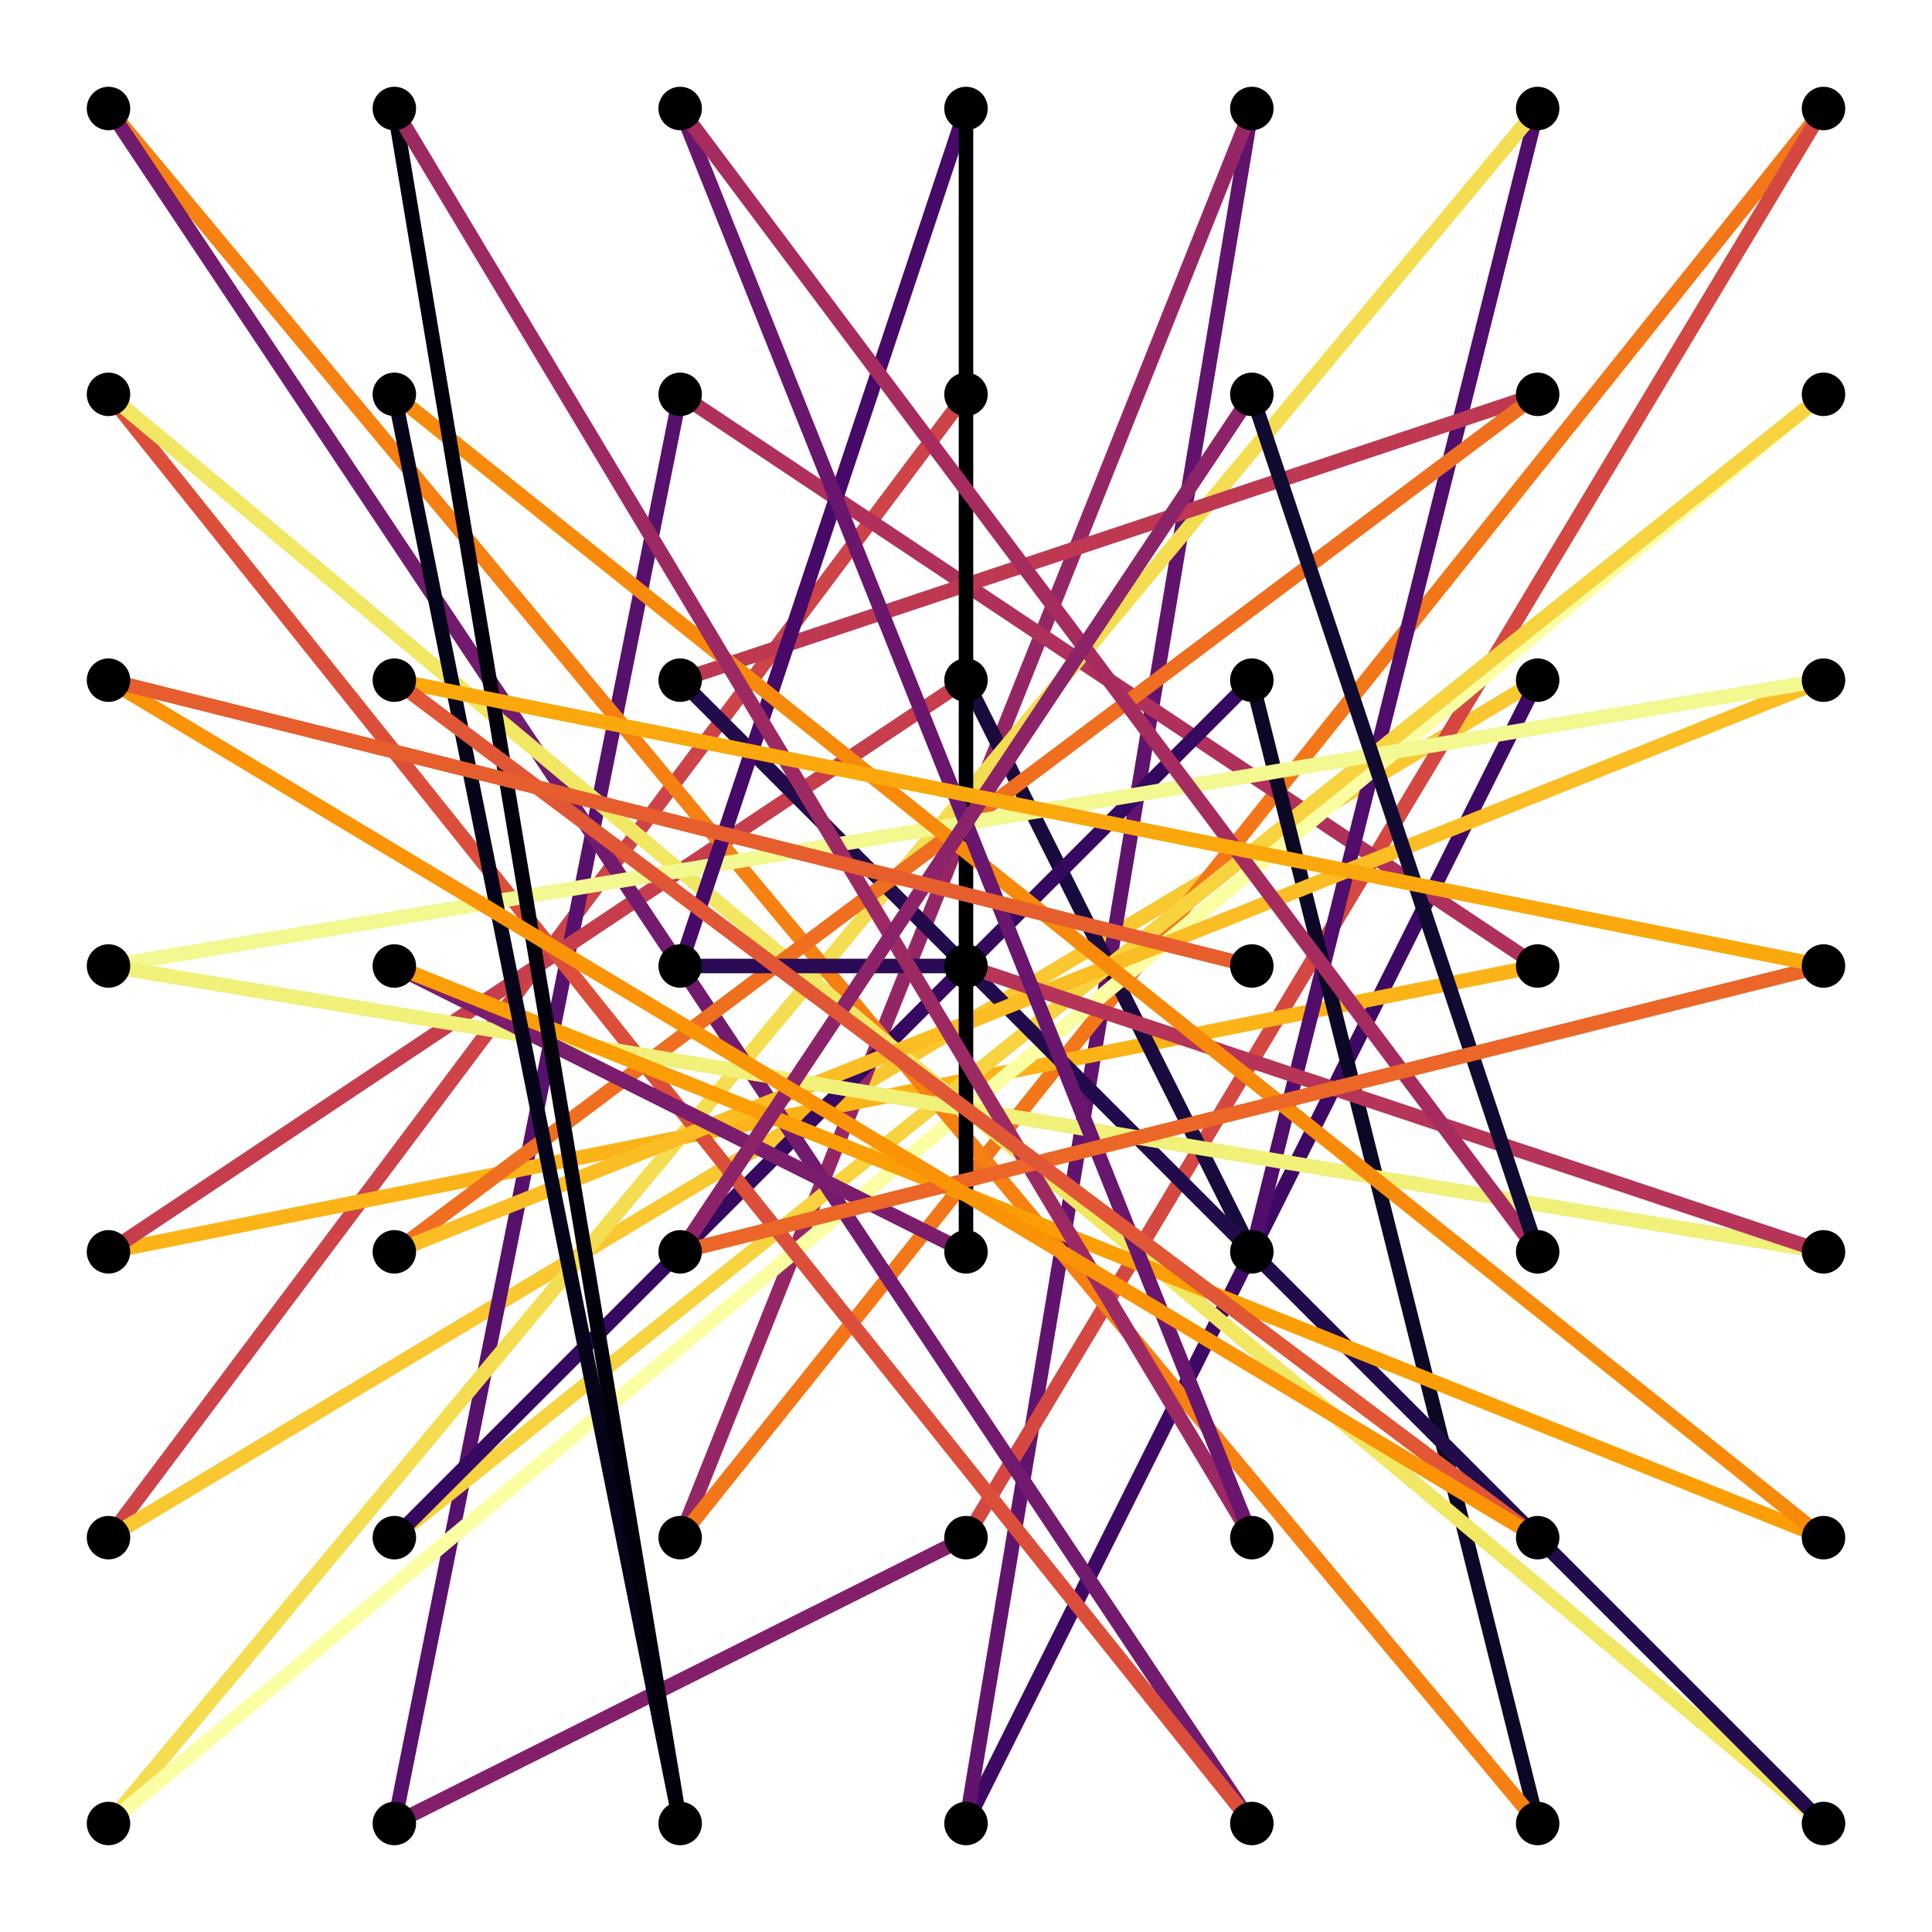
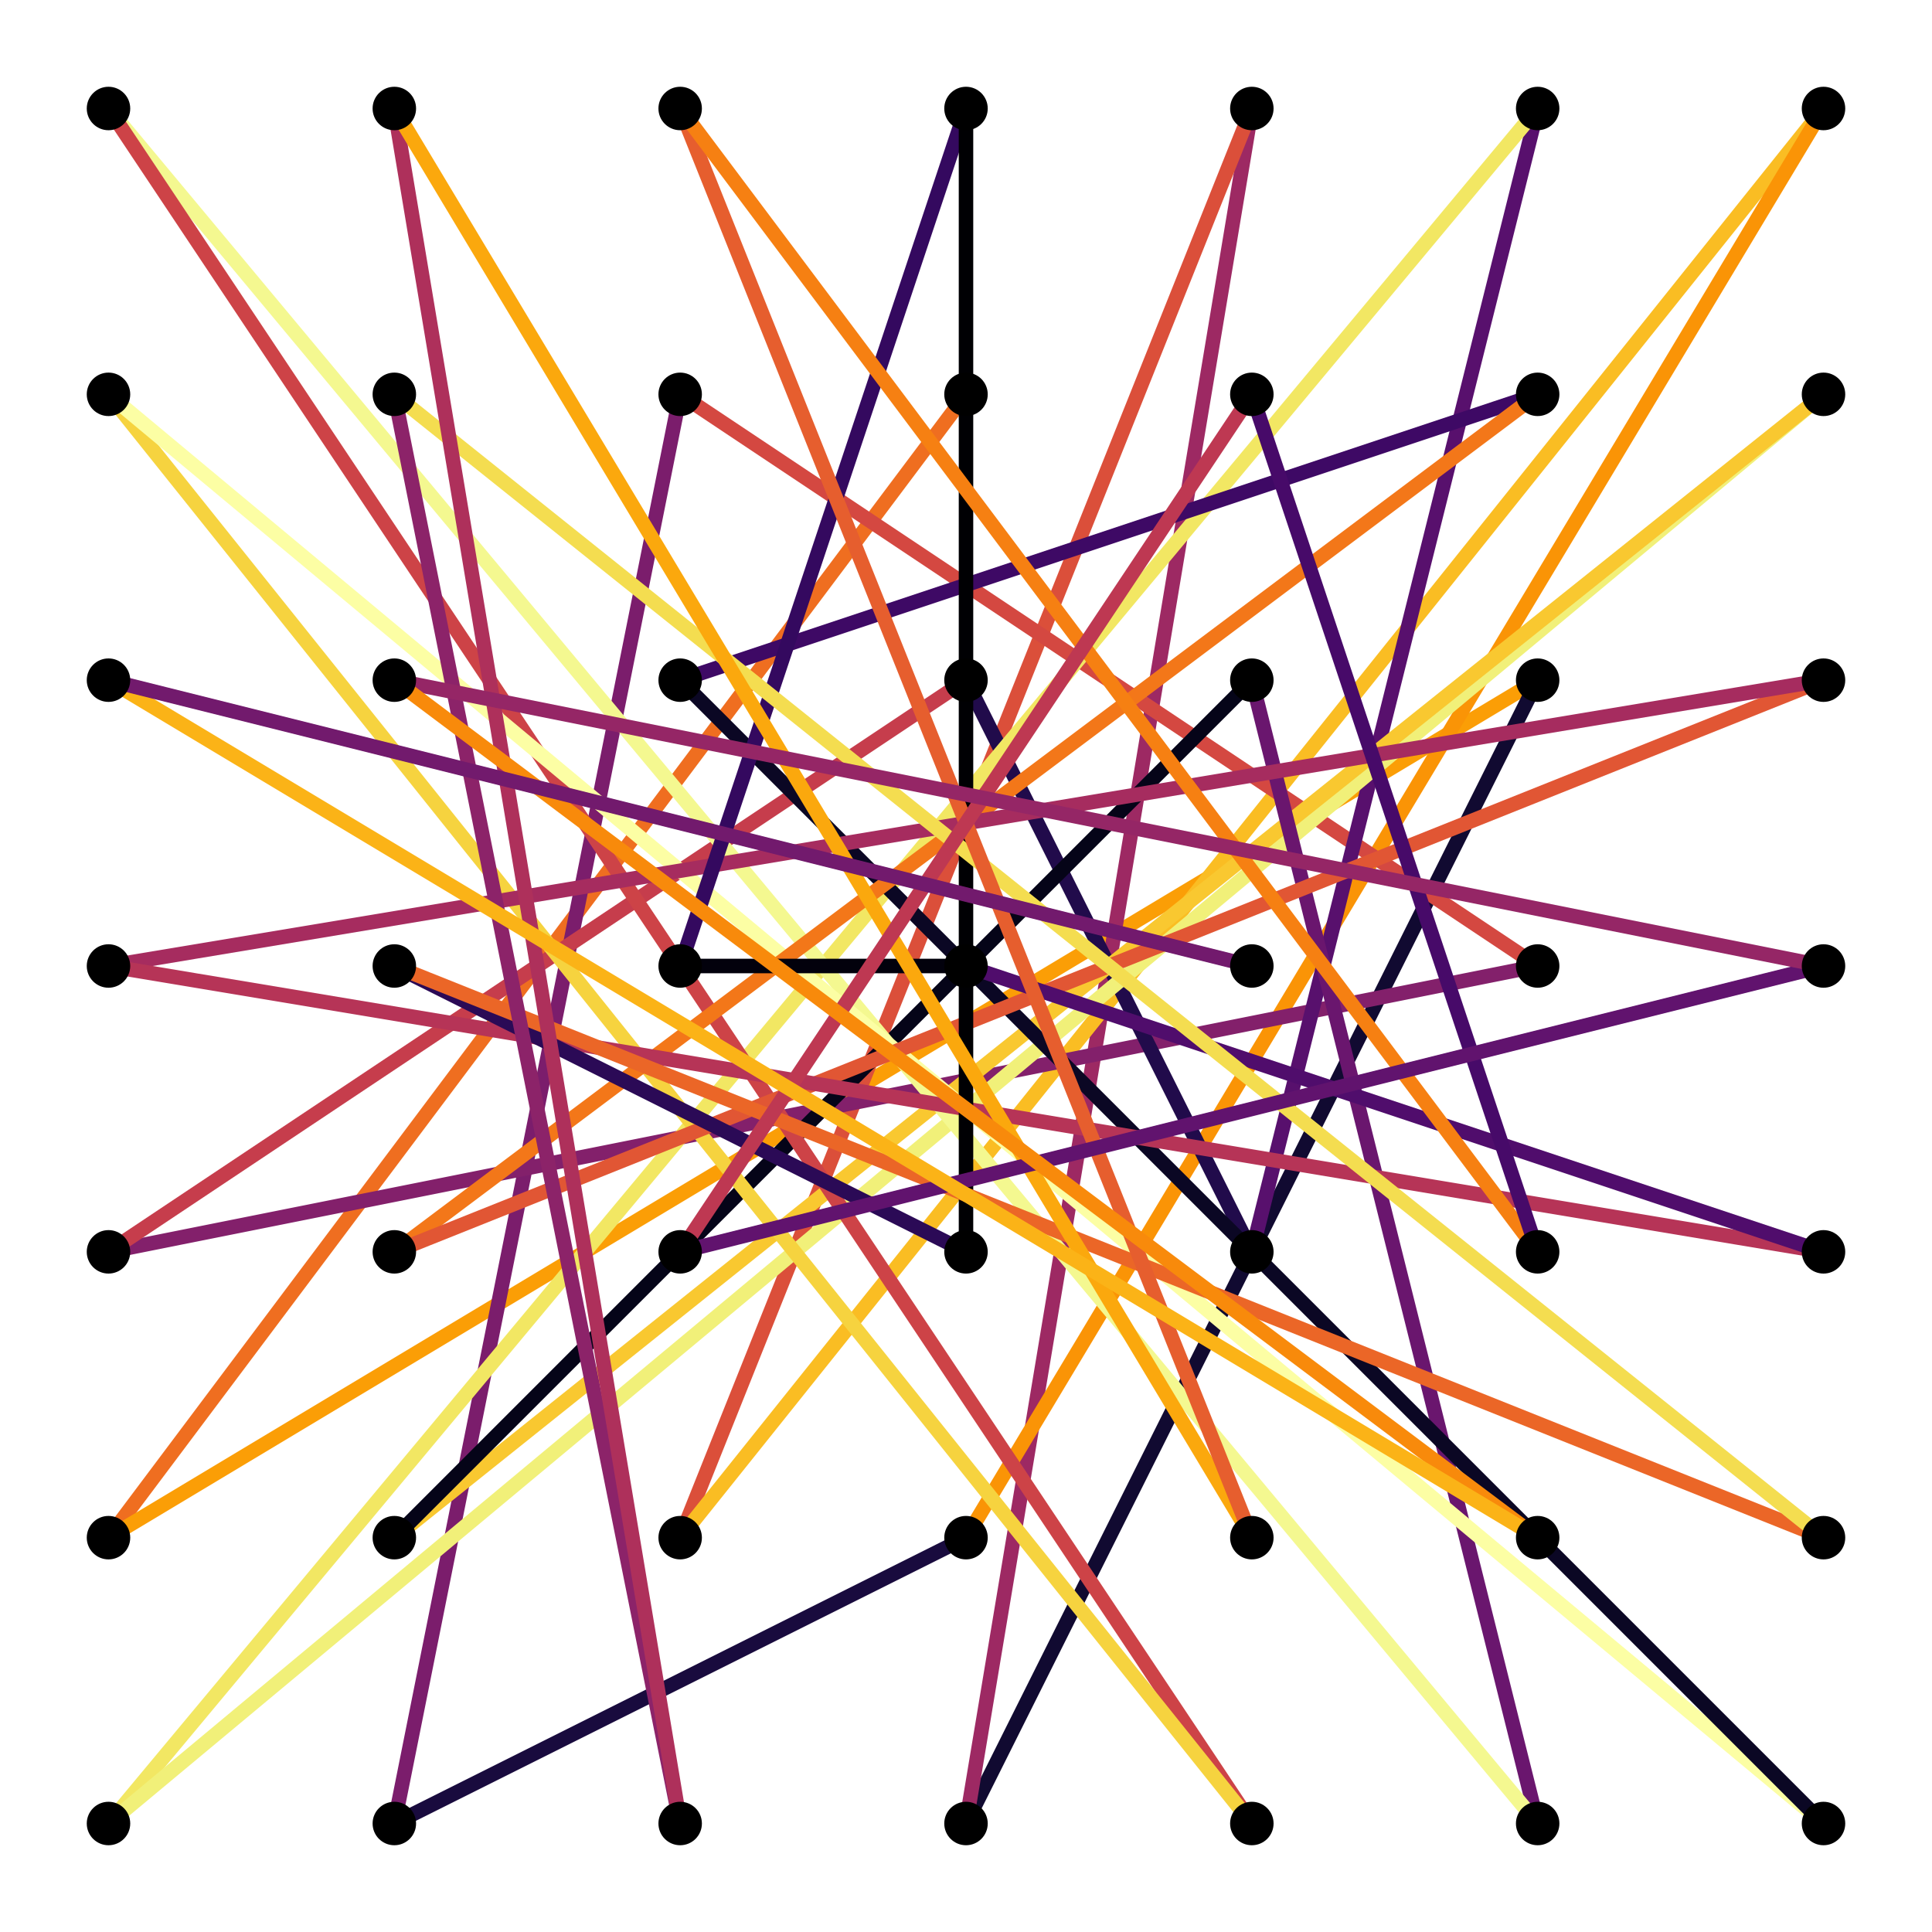
<svg xmlns="http://www.w3.org/2000/svg" width="400" height="400" viewBox="0 0 1600 1600">
  <defs>
-     <clipPath id="clip390">
+     <clipPath id="clip970">
      <rect x="0" y="0" width="1600" height="1600" />
    </clipPath>
  </defs>
-   <path clip-path="url(#clip390)" d=" M0 1600 L1600 1600 L1600 0 L0 0  Z   " fill="#ffffff" fill-rule="evenodd" fill-opacity="1" />
+   <path clip-path="url(#clip970)" d=" M0 1600 L1600 1600 L1600 0 L0 0  Z   " fill="#ffffff" fill-rule="evenodd" fill-opacity="1" />
  <defs>
-     <clipPath id="clip391">
+     <clipPath id="clip971">
      <rect x="320" y="160" width="1121" height="1121" />
    </clipPath>
  </defs>
-   <path clip-path="url(#clip390)" d=" M47.244 1552.76 L1552.76 1552.76 L1552.76 47.244 L47.244 47.244  Z   " fill="#ffffff" fill-rule="evenodd" fill-opacity="1" />
+   <path clip-path="url(#clip970)" d=" M47.244 1552.76 L1552.76 1552.76 L1552.76 47.244 L47.244 47.244  Z   " fill="#ffffff" fill-rule="evenodd" fill-opacity="1" />
  <defs>
-     <clipPath id="clip392">
+     <clipPath id="clip972">
      <rect x="47" y="47" width="1507" height="1507" />
    </clipPath>
  </defs>
-   <polyline clip-path="url(#clip392)" style="stroke:#cd4347; stroke-linecap:butt; stroke-linejoin:round; stroke-width:12; stroke-opacity:1; fill:none" points="   800,326.569 89.853,1273.43    " />
-   <polyline clip-path="url(#clip392)" style="stroke:#f9c830; stroke-linecap:butt; stroke-linejoin:round; stroke-width:12; stroke-opacity:1; fill:none" points="   89.853,1273.43 1273.43,563.284    " />
-   <polyline clip-path="url(#clip392)" style="stroke:#3e0965; stroke-linecap:butt; stroke-linejoin:round; stroke-width:12; stroke-opacity:1; fill:none" points="   1273.43,563.284 800,1510.15    " />
-   <polyline clip-path="url(#clip392)" style="stroke:#61136e; stroke-linecap:butt; stroke-linejoin:round; stroke-width:12; stroke-opacity:1; fill:none" points="   800,1510.15 1036.72,89.853    " />
-   <polyline clip-path="url(#clip392)" style="stroke:#952666; stroke-linecap:butt; stroke-linejoin:round; stroke-width:12; stroke-opacity:1; fill:none" points="   1036.72,89.853 563.284,1273.43    " />
-   <polyline clip-path="url(#clip392)" style="stroke:#f37719; stroke-linecap:butt; stroke-linejoin:round; stroke-width:12; stroke-opacity:1; fill:none" points="   563.284,1273.43 1510.15,89.853    " />
-   <polyline clip-path="url(#clip392)" style="stroke:#d44841; stroke-linecap:butt; stroke-linejoin:round; stroke-width:12; stroke-opacity:1; fill:none" points="   1510.15,89.853 800,1273.43    " />
-   <polyline clip-path="url(#clip392)" style="stroke:#83206b; stroke-linecap:butt; stroke-linejoin:round; stroke-width:12; stroke-opacity:1; fill:none" points="   800,1273.43 326.569,1510.15    " />
-   <polyline clip-path="url(#clip392)" style="stroke:#58106d; stroke-linecap:butt; stroke-linejoin:round; stroke-width:12; stroke-opacity:1; fill:none" points="   326.569,1510.15 563.284,326.569    " />
-   <polyline clip-path="url(#clip392)" style="stroke:#ae305b; stroke-linecap:butt; stroke-linejoin:round; stroke-width:12; stroke-opacity:1; fill:none" points="   563.284,326.569 1273.43,800    " />
-   <polyline clip-path="url(#clip392)" style="stroke:#fbb317; stroke-linecap:butt; stroke-linejoin:round; stroke-width:12; stroke-opacity:1; fill:none" points="   1273.43,800 89.853,1036.72    " />
-   <polyline clip-path="url(#clip392)" style="stroke:#c63d4c; stroke-linecap:butt; stroke-linejoin:round; stroke-width:12; stroke-opacity:1; fill:none" points="   89.853,1036.72 800,563.284    " />
-   <polyline clip-path="url(#clip392)" style="stroke:#190b3e; stroke-linecap:butt; stroke-linejoin:round; stroke-width:12; stroke-opacity:1; fill:none" points="   800,563.284 1036.72,1036.72    " />
-   <polyline clip-path="url(#clip392)" style="stroke:#500d6c; stroke-linecap:butt; stroke-linejoin:round; stroke-width:12; stroke-opacity:1; fill:none" points="   1036.72,1036.72 1273.43,89.853    " />
-   <polyline clip-path="url(#clip392)" style="stroke:#f4dd50; stroke-linecap:butt; stroke-linejoin:round; stroke-width:12; stroke-opacity:1; fill:none" points="   1273.43,89.853 89.853,1510.15    " />
-   <polyline clip-path="url(#clip392)" style="stroke:#fcfea4; stroke-linecap:butt; stroke-linejoin:round; stroke-width:12; stroke-opacity:1; fill:none" points="   89.853,1510.15 1510.15,326.569    " />
-   <polyline clip-path="url(#clip392)" style="stroke:#f6d33f; stroke-linecap:butt; stroke-linejoin:round; stroke-width:12; stroke-opacity:1; fill:none" points="   1510.15,326.569 326.569,1273.43    " />
-   <polyline clip-path="url(#clip392)" style="stroke:#34095f; stroke-linecap:butt; stroke-linejoin:round; stroke-width:12; stroke-opacity:1; fill:none" points="   326.569,1273.43 1036.72,563.284    " />
-   <polyline clip-path="url(#clip392)" style="stroke:#0b0724; stroke-linecap:butt; stroke-linejoin:round; stroke-width:12; stroke-opacity:1; fill:none" points="   1036.72,563.284 1273.43,1510.15    " />
-   <polyline clip-path="url(#clip392)" style="stroke:#f68012; stroke-linecap:butt; stroke-linejoin:round; stroke-width:12; stroke-opacity:1; fill:none" points="   1273.43,1510.15 89.853,89.853    " />
-   <polyline clip-path="url(#clip392)" style="stroke:#721a6d; stroke-linecap:butt; stroke-linejoin:round; stroke-width:12; stroke-opacity:1; fill:none" points="   89.853,89.853 1036.72,1510.15    " />
-   <polyline clip-path="url(#clip392)" style="stroke:#db4f3a; stroke-linecap:butt; stroke-linejoin:round; stroke-width:12; stroke-opacity:1; fill:none" points="   1036.72,1510.15 89.853,326.569    " />
-   <polyline clip-path="url(#clip392)" style="stroke:#f2e763; stroke-linecap:butt; stroke-linejoin:round; stroke-width:12; stroke-opacity:1; fill:none" points="   89.853,326.569 1510.15,1510.15    " />
-   <polyline clip-path="url(#clip392)" style="stroke:#210b4b; stroke-linecap:butt; stroke-linejoin:round; stroke-width:12; stroke-opacity:1; fill:none" points="   1510.15,1510.15 563.284,563.284    " />
-   <polyline clip-path="url(#clip392)" style="stroke:#be3852; stroke-linecap:butt; stroke-linejoin:round; stroke-width:12; stroke-opacity:1; fill:none" points="   563.284,563.284 1273.43,326.569    " />
-   <polyline clip-path="url(#clip392)" style="stroke:#ef6e20; stroke-linecap:butt; stroke-linejoin:round; stroke-width:12; stroke-opacity:1; fill:none" points="   1273.43,326.569 326.569,1036.72    " />
-   <polyline clip-path="url(#clip392)" style="stroke:#fabd23; stroke-linecap:butt; stroke-linejoin:round; stroke-width:12; stroke-opacity:1; fill:none" points="   326.569,1036.72 1510.15,563.284    " />
-   <polyline clip-path="url(#clip392)" style="stroke:#f4f890; stroke-linecap:butt; stroke-linejoin:round; stroke-width:12; stroke-opacity:1; fill:none" points="   1510.15,563.284 89.853,800    " />
-   <polyline clip-path="url(#clip392)" style="stroke:#f1f079; stroke-linecap:butt; stroke-linejoin:round; stroke-width:12; stroke-opacity:1; fill:none" points="   89.853,800 1510.15,1036.72    " />
-   <polyline clip-path="url(#clip392)" style="stroke:#b63457; stroke-linecap:butt; stroke-linejoin:round; stroke-width:12; stroke-opacity:1; fill:none" points="   1510.15,1036.72 800,800    " />
-   <polyline clip-path="url(#clip392)" style="stroke:#2b0a56; stroke-linecap:butt; stroke-linejoin:round; stroke-width:12; stroke-opacity:1; fill:none" points="   800,800 563.284,800    " />
-   <polyline clip-path="url(#clip392)" style="stroke:#470a69; stroke-linecap:butt; stroke-linejoin:round; stroke-width:12; stroke-opacity:1; fill:none" points="   563.284,800 800,89.853    " />
-   <polyline clip-path="url(#clip392)" style="stroke:#000003; stroke-linecap:butt; stroke-linejoin:round; stroke-width:12; stroke-opacity:1; fill:none" points="   800,89.853 800,1036.72    " />
-   <polyline clip-path="url(#clip392)" style="stroke:#7b1d6c; stroke-linecap:butt; stroke-linejoin:round; stroke-width:12; stroke-opacity:1; fill:none" points="   800,1036.72 326.569,800    " />
-   <polyline clip-path="url(#clip392)" style="stroke:#fb9e06; stroke-linecap:butt; stroke-linejoin:round; stroke-width:12; stroke-opacity:1; fill:none" points="   326.569,800 1510.15,1273.43    " />
-   <polyline clip-path="url(#clip392)" style="stroke:#f88a0b; stroke-linecap:butt; stroke-linejoin:round; stroke-width:12; stroke-opacity:1; fill:none" points="   1510.15,1273.43 326.569,326.569    " />
-   <polyline clip-path="url(#clip392)" style="stroke:#050418; stroke-linecap:butt; stroke-linejoin:round; stroke-width:12; stroke-opacity:1; fill:none" points="   326.569,326.569 563.284,1510.15    " />
-   <polyline clip-path="url(#clip392)" style="stroke:#02010c; stroke-linecap:butt; stroke-linejoin:round; stroke-width:12; stroke-opacity:1; fill:none" points="   563.284,1510.15 326.569,89.853    " />
-   <polyline clip-path="url(#clip392)" style="stroke:#9d2963; stroke-linecap:butt; stroke-linejoin:round; stroke-width:12; stroke-opacity:1; fill:none" points="   326.569,89.853 1036.72,1273.43    " />
-   <polyline clip-path="url(#clip392)" style="stroke:#6a166e; stroke-linecap:butt; stroke-linejoin:round; stroke-width:12; stroke-opacity:1; fill:none" points="   1036.72,1273.43 563.284,89.853    " />
-   <polyline clip-path="url(#clip392)" style="stroke:#a62c5f; stroke-linecap:butt; stroke-linejoin:round; stroke-width:12; stroke-opacity:1; fill:none" points="   563.284,89.853 1273.43,1036.72    " />
-   <polyline clip-path="url(#clip392)" style="stroke:#110a31; stroke-linecap:butt; stroke-linejoin:round; stroke-width:12; stroke-opacity:1; fill:none" points="   1273.43,1036.72 1036.72,326.569    " />
-   <polyline clip-path="url(#clip392)" style="stroke:#8c2369; stroke-linecap:butt; stroke-linejoin:round; stroke-width:12; stroke-opacity:1; fill:none" points="   1036.72,326.569 563.284,1036.72    " />
-   <polyline clip-path="url(#clip392)" style="stroke:#eb6627; stroke-linecap:butt; stroke-linejoin:round; stroke-width:12; stroke-opacity:1; fill:none" points="   563.284,1036.72 1510.15,800    " />
-   <polyline clip-path="url(#clip392)" style="stroke:#fba80d; stroke-linecap:butt; stroke-linejoin:round; stroke-width:12; stroke-opacity:1; fill:none" points="   1510.15,800 326.569,563.284    " />
-   <polyline clip-path="url(#clip392)" style="stroke:#e15634; stroke-linecap:butt; stroke-linejoin:round; stroke-width:12; stroke-opacity:1; fill:none" points="   326.569,563.284 1273.43,1273.43    " />
-   <polyline clip-path="url(#clip392)" style="stroke:#fa9406; stroke-linecap:butt; stroke-linejoin:round; stroke-width:12; stroke-opacity:1; fill:none" points="   1273.43,1273.43 89.853,563.284    " />
-   <polyline clip-path="url(#clip392)" style="stroke:#e65e2e; stroke-linecap:butt; stroke-linejoin:round; stroke-width:12; stroke-opacity:1; fill:none" points="   89.853,563.284 1036.72,800    " />
-   <circle clip-path="url(#clip392)" cx="89.853" cy="1510.15" r="18" fill="#000000" fill-rule="evenodd" fill-opacity="1" stroke="none" />
-   <circle clip-path="url(#clip392)" cx="89.853" cy="1273.43" r="18" fill="#000000" fill-rule="evenodd" fill-opacity="1" stroke="none" />
-   <circle clip-path="url(#clip392)" cx="89.853" cy="1036.72" r="18" fill="#000000" fill-rule="evenodd" fill-opacity="1" stroke="none" />
-   <circle clip-path="url(#clip392)" cx="89.853" cy="800" r="18" fill="#000000" fill-rule="evenodd" fill-opacity="1" stroke="none" />
-   <circle clip-path="url(#clip392)" cx="89.853" cy="563.284" r="18" fill="#000000" fill-rule="evenodd" fill-opacity="1" stroke="none" />
-   <circle clip-path="url(#clip392)" cx="89.853" cy="326.569" r="18" fill="#000000" fill-rule="evenodd" fill-opacity="1" stroke="none" />
-   <circle clip-path="url(#clip392)" cx="89.853" cy="89.853" r="18" fill="#000000" fill-rule="evenodd" fill-opacity="1" stroke="none" />
-   <circle clip-path="url(#clip392)" cx="326.569" cy="1510.15" r="18" fill="#000000" fill-rule="evenodd" fill-opacity="1" stroke="none" />
-   <circle clip-path="url(#clip392)" cx="326.569" cy="1273.43" r="18" fill="#000000" fill-rule="evenodd" fill-opacity="1" stroke="none" />
-   <circle clip-path="url(#clip392)" cx="326.569" cy="1036.72" r="18" fill="#000000" fill-rule="evenodd" fill-opacity="1" stroke="none" />
-   <circle clip-path="url(#clip392)" cx="326.569" cy="800" r="18" fill="#000000" fill-rule="evenodd" fill-opacity="1" stroke="none" />
-   <circle clip-path="url(#clip392)" cx="326.569" cy="563.284" r="18" fill="#000000" fill-rule="evenodd" fill-opacity="1" stroke="none" />
-   <circle clip-path="url(#clip392)" cx="326.569" cy="326.569" r="18" fill="#000000" fill-rule="evenodd" fill-opacity="1" stroke="none" />
-   <circle clip-path="url(#clip392)" cx="326.569" cy="89.853" r="18" fill="#000000" fill-rule="evenodd" fill-opacity="1" stroke="none" />
-   <circle clip-path="url(#clip392)" cx="563.284" cy="1510.15" r="18" fill="#000000" fill-rule="evenodd" fill-opacity="1" stroke="none" />
-   <circle clip-path="url(#clip392)" cx="563.284" cy="1273.43" r="18" fill="#000000" fill-rule="evenodd" fill-opacity="1" stroke="none" />
-   <circle clip-path="url(#clip392)" cx="563.284" cy="1036.72" r="18" fill="#000000" fill-rule="evenodd" fill-opacity="1" stroke="none" />
-   <circle clip-path="url(#clip392)" cx="563.284" cy="800" r="18" fill="#000000" fill-rule="evenodd" fill-opacity="1" stroke="none" />
-   <circle clip-path="url(#clip392)" cx="563.284" cy="563.284" r="18" fill="#000000" fill-rule="evenodd" fill-opacity="1" stroke="none" />
-   <circle clip-path="url(#clip392)" cx="563.284" cy="326.569" r="18" fill="#000000" fill-rule="evenodd" fill-opacity="1" stroke="none" />
-   <circle clip-path="url(#clip392)" cx="563.284" cy="89.853" r="18" fill="#000000" fill-rule="evenodd" fill-opacity="1" stroke="none" />
-   <circle clip-path="url(#clip392)" cx="800" cy="1510.15" r="18" fill="#000000" fill-rule="evenodd" fill-opacity="1" stroke="none" />
-   <circle clip-path="url(#clip392)" cx="800" cy="1273.43" r="18" fill="#000000" fill-rule="evenodd" fill-opacity="1" stroke="none" />
-   <circle clip-path="url(#clip392)" cx="800" cy="1036.72" r="18" fill="#000000" fill-rule="evenodd" fill-opacity="1" stroke="none" />
-   <circle clip-path="url(#clip392)" cx="800" cy="800" r="18" fill="#000000" fill-rule="evenodd" fill-opacity="1" stroke="none" />
-   <circle clip-path="url(#clip392)" cx="800" cy="563.284" r="18" fill="#000000" fill-rule="evenodd" fill-opacity="1" stroke="none" />
-   <circle clip-path="url(#clip392)" cx="800" cy="326.569" r="18" fill="#000000" fill-rule="evenodd" fill-opacity="1" stroke="none" />
-   <circle clip-path="url(#clip392)" cx="800" cy="89.853" r="18" fill="#000000" fill-rule="evenodd" fill-opacity="1" stroke="none" />
-   <circle clip-path="url(#clip392)" cx="1036.72" cy="1510.15" r="18" fill="#000000" fill-rule="evenodd" fill-opacity="1" stroke="none" />
-   <circle clip-path="url(#clip392)" cx="1036.72" cy="1273.43" r="18" fill="#000000" fill-rule="evenodd" fill-opacity="1" stroke="none" />
-   <circle clip-path="url(#clip392)" cx="1036.72" cy="1036.72" r="18" fill="#000000" fill-rule="evenodd" fill-opacity="1" stroke="none" />
-   <circle clip-path="url(#clip392)" cx="1036.72" cy="800" r="18" fill="#000000" fill-rule="evenodd" fill-opacity="1" stroke="none" />
-   <circle clip-path="url(#clip392)" cx="1036.72" cy="563.284" r="18" fill="#000000" fill-rule="evenodd" fill-opacity="1" stroke="none" />
-   <circle clip-path="url(#clip392)" cx="1036.72" cy="326.569" r="18" fill="#000000" fill-rule="evenodd" fill-opacity="1" stroke="none" />
-   <circle clip-path="url(#clip392)" cx="1036.72" cy="89.853" r="18" fill="#000000" fill-rule="evenodd" fill-opacity="1" stroke="none" />
-   <circle clip-path="url(#clip392)" cx="1273.43" cy="1510.15" r="18" fill="#000000" fill-rule="evenodd" fill-opacity="1" stroke="none" />
-   <circle clip-path="url(#clip392)" cx="1273.43" cy="1273.43" r="18" fill="#000000" fill-rule="evenodd" fill-opacity="1" stroke="none" />
-   <circle clip-path="url(#clip392)" cx="1273.43" cy="1036.72" r="18" fill="#000000" fill-rule="evenodd" fill-opacity="1" stroke="none" />
-   <circle clip-path="url(#clip392)" cx="1273.43" cy="800" r="18" fill="#000000" fill-rule="evenodd" fill-opacity="1" stroke="none" />
-   <circle clip-path="url(#clip392)" cx="1273.43" cy="563.284" r="18" fill="#000000" fill-rule="evenodd" fill-opacity="1" stroke="none" />
-   <circle clip-path="url(#clip392)" cx="1273.43" cy="326.569" r="18" fill="#000000" fill-rule="evenodd" fill-opacity="1" stroke="none" />
-   <circle clip-path="url(#clip392)" cx="1273.43" cy="89.853" r="18" fill="#000000" fill-rule="evenodd" fill-opacity="1" stroke="none" />
-   <circle clip-path="url(#clip392)" cx="1510.15" cy="1510.15" r="18" fill="#000000" fill-rule="evenodd" fill-opacity="1" stroke="none" />
-   <circle clip-path="url(#clip392)" cx="1510.15" cy="1273.43" r="18" fill="#000000" fill-rule="evenodd" fill-opacity="1" stroke="none" />
-   <circle clip-path="url(#clip392)" cx="1510.15" cy="1036.72" r="18" fill="#000000" fill-rule="evenodd" fill-opacity="1" stroke="none" />
-   <circle clip-path="url(#clip392)" cx="1510.15" cy="800" r="18" fill="#000000" fill-rule="evenodd" fill-opacity="1" stroke="none" />
-   <circle clip-path="url(#clip392)" cx="1510.15" cy="563.284" r="18" fill="#000000" fill-rule="evenodd" fill-opacity="1" stroke="none" />
-   <circle clip-path="url(#clip392)" cx="1510.15" cy="326.569" r="18" fill="#000000" fill-rule="evenodd" fill-opacity="1" stroke="none" />
-   <circle clip-path="url(#clip392)" cx="1510.15" cy="89.853" r="18" fill="#000000" fill-rule="evenodd" fill-opacity="1" stroke="none" />
+   <polyline clip-path="url(#clip972)" style="stroke:#ef6e20; stroke-linecap:butt; stroke-linejoin:round; stroke-width:12; stroke-opacity:1; fill:none" points="   800,326.569 89.853,1273.43    " />
+   <polyline clip-path="url(#clip972)" style="stroke:#fb9e06; stroke-linecap:butt; stroke-linejoin:round; stroke-width:12; stroke-opacity:1; fill:none" points="   89.853,1273.43 1273.43,563.284    " />
+   <polyline clip-path="url(#clip972)" style="stroke:#110a31; stroke-linecap:butt; stroke-linejoin:round; stroke-width:12; stroke-opacity:1; fill:none" points="   1273.43,563.284 800,1510.15    " />
+   <polyline clip-path="url(#clip972)" style="stroke:#9d2963; stroke-linecap:butt; stroke-linejoin:round; stroke-width:12; stroke-opacity:1; fill:none" points="   800,1510.15 1036.72,89.853    " />
+   <polyline clip-path="url(#clip972)" style="stroke:#db4f3a; stroke-linecap:butt; stroke-linejoin:round; stroke-width:12; stroke-opacity:1; fill:none" points="   1036.72,89.853 563.284,1273.43    " />
+   <polyline clip-path="url(#clip972)" style="stroke:#fabd23; stroke-linecap:butt; stroke-linejoin:round; stroke-width:12; stroke-opacity:1; fill:none" points="   563.284,1273.43 1510.15,89.853    " />
+   <polyline clip-path="url(#clip972)" style="stroke:#fa9406; stroke-linecap:butt; stroke-linejoin:round; stroke-width:12; stroke-opacity:1; fill:none" points="   1510.15,89.853 800,1273.43    " />
+   <polyline clip-path="url(#clip972)" style="stroke:#190b3e; stroke-linecap:butt; stroke-linejoin:round; stroke-width:12; stroke-opacity:1; fill:none" points="   800,1273.43 326.569,1510.15    " />
+   <polyline clip-path="url(#clip972)" style="stroke:#7b1d6c; stroke-linecap:butt; stroke-linejoin:round; stroke-width:12; stroke-opacity:1; fill:none" points="   326.569,1510.15 563.284,326.569    " />
+   <polyline clip-path="url(#clip972)" style="stroke:#d44841; stroke-linecap:butt; stroke-linejoin:round; stroke-width:12; stroke-opacity:1; fill:none" points="   563.284,326.569 1273.43,800    " />
+   <polyline clip-path="url(#clip972)" style="stroke:#83206b; stroke-linecap:butt; stroke-linejoin:round; stroke-width:12; stroke-opacity:1; fill:none" points="   1273.43,800 89.853,1036.72    " />
+   <polyline clip-path="url(#clip972)" style="stroke:#c63d4c; stroke-linecap:butt; stroke-linejoin:round; stroke-width:12; stroke-opacity:1; fill:none" points="   89.853,1036.72 800,563.284    " />
+   <polyline clip-path="url(#clip972)" style="stroke:#210b4b; stroke-linecap:butt; stroke-linejoin:round; stroke-width:12; stroke-opacity:1; fill:none" points="   800,563.284 1036.72,1036.72    " />
+   <polyline clip-path="url(#clip972)" style="stroke:#58106d; stroke-linecap:butt; stroke-linejoin:round; stroke-width:12; stroke-opacity:1; fill:none" points="   1036.72,1036.72 1273.43,89.853    " />
+   <polyline clip-path="url(#clip972)" style="stroke:#f2e763; stroke-linecap:butt; stroke-linejoin:round; stroke-width:12; stroke-opacity:1; fill:none" points="   1273.43,89.853 89.853,1510.15    " />
+   <polyline clip-path="url(#clip972)" style="stroke:#f1f079; stroke-linecap:butt; stroke-linejoin:round; stroke-width:12; stroke-opacity:1; fill:none" points="   89.853,1510.15 1510.15,326.569    " />
+   <polyline clip-path="url(#clip972)" style="stroke:#f9c830; stroke-linecap:butt; stroke-linejoin:round; stroke-width:12; stroke-opacity:1; fill:none" points="   1510.15,326.569 326.569,1273.43    " />
+   <polyline clip-path="url(#clip972)" style="stroke:#050418; stroke-linecap:butt; stroke-linejoin:round; stroke-width:12; stroke-opacity:1; fill:none" points="   326.569,1273.43 1036.72,563.284    " />
+   <polyline clip-path="url(#clip972)" style="stroke:#6a166e; stroke-linecap:butt; stroke-linejoin:round; stroke-width:12; stroke-opacity:1; fill:none" points="   1036.72,563.284 1273.43,1510.15    " />
+   <polyline clip-path="url(#clip972)" style="stroke:#f4f890; stroke-linecap:butt; stroke-linejoin:round; stroke-width:12; stroke-opacity:1; fill:none" points="   1273.43,1510.15 89.853,89.853    " />
+   <polyline clip-path="url(#clip972)" style="stroke:#cd4347; stroke-linecap:butt; stroke-linejoin:round; stroke-width:12; stroke-opacity:1; fill:none" points="   89.853,89.853 1036.72,1510.15    " />
+   <polyline clip-path="url(#clip972)" style="stroke:#f6d33f; stroke-linecap:butt; stroke-linejoin:round; stroke-width:12; stroke-opacity:1; fill:none" points="   1036.72,1510.15 89.853,326.569    " />
+   <polyline clip-path="url(#clip972)" style="stroke:#fcfea4; stroke-linecap:butt; stroke-linejoin:round; stroke-width:12; stroke-opacity:1; fill:none" points="   89.853,326.569 1510.15,1510.15    " />
+   <polyline clip-path="url(#clip972)" style="stroke:#0b0724; stroke-linecap:butt; stroke-linejoin:round; stroke-width:12; stroke-opacity:1; fill:none" points="   1510.15,1510.15 563.284,563.284    " />
+   <polyline clip-path="url(#clip972)" style="stroke:#3e0965; stroke-linecap:butt; stroke-linejoin:round; stroke-width:12; stroke-opacity:1; fill:none" points="   563.284,563.284 1273.43,326.569    " />
+   <polyline clip-path="url(#clip972)" style="stroke:#f37719; stroke-linecap:butt; stroke-linejoin:round; stroke-width:12; stroke-opacity:1; fill:none" points="   1273.43,326.569 326.569,1036.72    " />
+   <polyline clip-path="url(#clip972)" style="stroke:#e15634; stroke-linecap:butt; stroke-linejoin:round; stroke-width:12; stroke-opacity:1; fill:none" points="   326.569,1036.72 1510.15,563.284    " />
+   <polyline clip-path="url(#clip972)" style="stroke:#a62c5f; stroke-linecap:butt; stroke-linejoin:round; stroke-width:12; stroke-opacity:1; fill:none" points="   1510.15,563.284 89.853,800    " />
+   <polyline clip-path="url(#clip972)" style="stroke:#b63457; stroke-linecap:butt; stroke-linejoin:round; stroke-width:12; stroke-opacity:1; fill:none" points="   89.853,800 1510.15,1036.72    " />
+   <polyline clip-path="url(#clip972)" style="stroke:#500d6c; stroke-linecap:butt; stroke-linejoin:round; stroke-width:12; stroke-opacity:1; fill:none" points="   1510.15,1036.72 800,800    " />
+   <polyline clip-path="url(#clip972)" style="stroke:#02010c; stroke-linecap:butt; stroke-linejoin:round; stroke-width:12; stroke-opacity:1; fill:none" points="   800,800 563.284,800    " />
+   <polyline clip-path="url(#clip972)" style="stroke:#34095f; stroke-linecap:butt; stroke-linejoin:round; stroke-width:12; stroke-opacity:1; fill:none" points="   563.284,800 800,89.853    " />
+   <polyline clip-path="url(#clip972)" style="stroke:#000003; stroke-linecap:butt; stroke-linejoin:round; stroke-width:12; stroke-opacity:1; fill:none" points="   800,89.853 800,1036.72    " />
+   <polyline clip-path="url(#clip972)" style="stroke:#2b0a56; stroke-linecap:butt; stroke-linejoin:round; stroke-width:12; stroke-opacity:1; fill:none" points="   800,1036.72 326.569,800    " />
+   <polyline clip-path="url(#clip972)" style="stroke:#eb6627; stroke-linecap:butt; stroke-linejoin:round; stroke-width:12; stroke-opacity:1; fill:none" points="   326.569,800 1510.15,1273.43    " />
+   <polyline clip-path="url(#clip972)" style="stroke:#f4dd50; stroke-linecap:butt; stroke-linejoin:round; stroke-width:12; stroke-opacity:1; fill:none" points="   1510.15,1273.43 326.569,326.569    " />
+   <polyline clip-path="url(#clip972)" style="stroke:#8c2369; stroke-linecap:butt; stroke-linejoin:round; stroke-width:12; stroke-opacity:1; fill:none" points="   326.569,326.569 563.284,1510.15    " />
+   <polyline clip-path="url(#clip972)" style="stroke:#ae305b; stroke-linecap:butt; stroke-linejoin:round; stroke-width:12; stroke-opacity:1; fill:none" points="   563.284,1510.15 326.569,89.853    " />
+   <polyline clip-path="url(#clip972)" style="stroke:#fba80d; stroke-linecap:butt; stroke-linejoin:round; stroke-width:12; stroke-opacity:1; fill:none" points="   326.569,89.853 1036.72,1273.43    " />
+   <polyline clip-path="url(#clip972)" style="stroke:#e65e2e; stroke-linecap:butt; stroke-linejoin:round; stroke-width:12; stroke-opacity:1; fill:none" points="   1036.72,1273.43 563.284,89.853    " />
+   <polyline clip-path="url(#clip972)" style="stroke:#f68012; stroke-linecap:butt; stroke-linejoin:round; stroke-width:12; stroke-opacity:1; fill:none" points="   563.284,89.853 1273.43,1036.72    " />
+   <polyline clip-path="url(#clip972)" style="stroke:#470a69; stroke-linecap:butt; stroke-linejoin:round; stroke-width:12; stroke-opacity:1; fill:none" points="   1273.43,1036.72 1036.72,326.569    " />
+   <polyline clip-path="url(#clip972)" style="stroke:#be3852; stroke-linecap:butt; stroke-linejoin:round; stroke-width:12; stroke-opacity:1; fill:none" points="   1036.72,326.569 563.284,1036.72    " />
+   <polyline clip-path="url(#clip972)" style="stroke:#61136e; stroke-linecap:butt; stroke-linejoin:round; stroke-width:12; stroke-opacity:1; fill:none" points="   563.284,1036.72 1510.15,800    " />
+   <polyline clip-path="url(#clip972)" style="stroke:#952666; stroke-linecap:butt; stroke-linejoin:round; stroke-width:12; stroke-opacity:1; fill:none" points="   1510.15,800 326.569,563.284    " />
+   <polyline clip-path="url(#clip972)" style="stroke:#f88a0b; stroke-linecap:butt; stroke-linejoin:round; stroke-width:12; stroke-opacity:1; fill:none" points="   326.569,563.284 1273.43,1273.43    " />
+   <polyline clip-path="url(#clip972)" style="stroke:#fbb317; stroke-linecap:butt; stroke-linejoin:round; stroke-width:12; stroke-opacity:1; fill:none" points="   1273.43,1273.43 89.853,563.284    " />
+   <polyline clip-path="url(#clip972)" style="stroke:#721a6d; stroke-linecap:butt; stroke-linejoin:round; stroke-width:12; stroke-opacity:1; fill:none" points="   89.853,563.284 1036.72,800    " />
+   <circle clip-path="url(#clip972)" cx="89.853" cy="1510.15" r="18" fill="#000000" fill-rule="evenodd" fill-opacity="1" stroke="none" />
+   <circle clip-path="url(#clip972)" cx="89.853" cy="1273.43" r="18" fill="#000000" fill-rule="evenodd" fill-opacity="1" stroke="none" />
+   <circle clip-path="url(#clip972)" cx="89.853" cy="1036.72" r="18" fill="#000000" fill-rule="evenodd" fill-opacity="1" stroke="none" />
+   <circle clip-path="url(#clip972)" cx="89.853" cy="800" r="18" fill="#000000" fill-rule="evenodd" fill-opacity="1" stroke="none" />
+   <circle clip-path="url(#clip972)" cx="89.853" cy="563.284" r="18" fill="#000000" fill-rule="evenodd" fill-opacity="1" stroke="none" />
+   <circle clip-path="url(#clip972)" cx="89.853" cy="326.569" r="18" fill="#000000" fill-rule="evenodd" fill-opacity="1" stroke="none" />
+   <circle clip-path="url(#clip972)" cx="89.853" cy="89.853" r="18" fill="#000000" fill-rule="evenodd" fill-opacity="1" stroke="none" />
+   <circle clip-path="url(#clip972)" cx="326.569" cy="1510.15" r="18" fill="#000000" fill-rule="evenodd" fill-opacity="1" stroke="none" />
+   <circle clip-path="url(#clip972)" cx="326.569" cy="1273.43" r="18" fill="#000000" fill-rule="evenodd" fill-opacity="1" stroke="none" />
+   <circle clip-path="url(#clip972)" cx="326.569" cy="1036.72" r="18" fill="#000000" fill-rule="evenodd" fill-opacity="1" stroke="none" />
+   <circle clip-path="url(#clip972)" cx="326.569" cy="800" r="18" fill="#000000" fill-rule="evenodd" fill-opacity="1" stroke="none" />
+   <circle clip-path="url(#clip972)" cx="326.569" cy="563.284" r="18" fill="#000000" fill-rule="evenodd" fill-opacity="1" stroke="none" />
+   <circle clip-path="url(#clip972)" cx="326.569" cy="326.569" r="18" fill="#000000" fill-rule="evenodd" fill-opacity="1" stroke="none" />
+   <circle clip-path="url(#clip972)" cx="326.569" cy="89.853" r="18" fill="#000000" fill-rule="evenodd" fill-opacity="1" stroke="none" />
+   <circle clip-path="url(#clip972)" cx="563.284" cy="1510.15" r="18" fill="#000000" fill-rule="evenodd" fill-opacity="1" stroke="none" />
+   <circle clip-path="url(#clip972)" cx="563.284" cy="1273.43" r="18" fill="#000000" fill-rule="evenodd" fill-opacity="1" stroke="none" />
+   <circle clip-path="url(#clip972)" cx="563.284" cy="1036.72" r="18" fill="#000000" fill-rule="evenodd" fill-opacity="1" stroke="none" />
+   <circle clip-path="url(#clip972)" cx="563.284" cy="800" r="18" fill="#000000" fill-rule="evenodd" fill-opacity="1" stroke="none" />
+   <circle clip-path="url(#clip972)" cx="563.284" cy="563.284" r="18" fill="#000000" fill-rule="evenodd" fill-opacity="1" stroke="none" />
+   <circle clip-path="url(#clip972)" cx="563.284" cy="326.569" r="18" fill="#000000" fill-rule="evenodd" fill-opacity="1" stroke="none" />
+   <circle clip-path="url(#clip972)" cx="563.284" cy="89.853" r="18" fill="#000000" fill-rule="evenodd" fill-opacity="1" stroke="none" />
+   <circle clip-path="url(#clip972)" cx="800" cy="1510.15" r="18" fill="#000000" fill-rule="evenodd" fill-opacity="1" stroke="none" />
+   <circle clip-path="url(#clip972)" cx="800" cy="1273.43" r="18" fill="#000000" fill-rule="evenodd" fill-opacity="1" stroke="none" />
+   <circle clip-path="url(#clip972)" cx="800" cy="1036.72" r="18" fill="#000000" fill-rule="evenodd" fill-opacity="1" stroke="none" />
+   <circle clip-path="url(#clip972)" cx="800" cy="800" r="18" fill="#000000" fill-rule="evenodd" fill-opacity="1" stroke="none" />
+   <circle clip-path="url(#clip972)" cx="800" cy="563.284" r="18" fill="#000000" fill-rule="evenodd" fill-opacity="1" stroke="none" />
+   <circle clip-path="url(#clip972)" cx="800" cy="326.569" r="18" fill="#000000" fill-rule="evenodd" fill-opacity="1" stroke="none" />
+   <circle clip-path="url(#clip972)" cx="800" cy="89.853" r="18" fill="#000000" fill-rule="evenodd" fill-opacity="1" stroke="none" />
+   <circle clip-path="url(#clip972)" cx="1036.72" cy="1510.15" r="18" fill="#000000" fill-rule="evenodd" fill-opacity="1" stroke="none" />
+   <circle clip-path="url(#clip972)" cx="1036.72" cy="1273.43" r="18" fill="#000000" fill-rule="evenodd" fill-opacity="1" stroke="none" />
+   <circle clip-path="url(#clip972)" cx="1036.72" cy="1036.72" r="18" fill="#000000" fill-rule="evenodd" fill-opacity="1" stroke="none" />
+   <circle clip-path="url(#clip972)" cx="1036.72" cy="800" r="18" fill="#000000" fill-rule="evenodd" fill-opacity="1" stroke="none" />
+   <circle clip-path="url(#clip972)" cx="1036.72" cy="563.284" r="18" fill="#000000" fill-rule="evenodd" fill-opacity="1" stroke="none" />
+   <circle clip-path="url(#clip972)" cx="1036.72" cy="326.569" r="18" fill="#000000" fill-rule="evenodd" fill-opacity="1" stroke="none" />
+   <circle clip-path="url(#clip972)" cx="1036.72" cy="89.853" r="18" fill="#000000" fill-rule="evenodd" fill-opacity="1" stroke="none" />
+   <circle clip-path="url(#clip972)" cx="1273.43" cy="1510.15" r="18" fill="#000000" fill-rule="evenodd" fill-opacity="1" stroke="none" />
+   <circle clip-path="url(#clip972)" cx="1273.43" cy="1273.43" r="18" fill="#000000" fill-rule="evenodd" fill-opacity="1" stroke="none" />
+   <circle clip-path="url(#clip972)" cx="1273.43" cy="1036.72" r="18" fill="#000000" fill-rule="evenodd" fill-opacity="1" stroke="none" />
+   <circle clip-path="url(#clip972)" cx="1273.43" cy="800" r="18" fill="#000000" fill-rule="evenodd" fill-opacity="1" stroke="none" />
+   <circle clip-path="url(#clip972)" cx="1273.43" cy="563.284" r="18" fill="#000000" fill-rule="evenodd" fill-opacity="1" stroke="none" />
+   <circle clip-path="url(#clip972)" cx="1273.43" cy="326.569" r="18" fill="#000000" fill-rule="evenodd" fill-opacity="1" stroke="none" />
+   <circle clip-path="url(#clip972)" cx="1273.43" cy="89.853" r="18" fill="#000000" fill-rule="evenodd" fill-opacity="1" stroke="none" />
+   <circle clip-path="url(#clip972)" cx="1510.15" cy="1510.15" r="18" fill="#000000" fill-rule="evenodd" fill-opacity="1" stroke="none" />
+   <circle clip-path="url(#clip972)" cx="1510.15" cy="1273.43" r="18" fill="#000000" fill-rule="evenodd" fill-opacity="1" stroke="none" />
+   <circle clip-path="url(#clip972)" cx="1510.15" cy="1036.72" r="18" fill="#000000" fill-rule="evenodd" fill-opacity="1" stroke="none" />
+   <circle clip-path="url(#clip972)" cx="1510.15" cy="800" r="18" fill="#000000" fill-rule="evenodd" fill-opacity="1" stroke="none" />
+   <circle clip-path="url(#clip972)" cx="1510.15" cy="563.284" r="18" fill="#000000" fill-rule="evenodd" fill-opacity="1" stroke="none" />
+   <circle clip-path="url(#clip972)" cx="1510.15" cy="326.569" r="18" fill="#000000" fill-rule="evenodd" fill-opacity="1" stroke="none" />
+   <circle clip-path="url(#clip972)" cx="1510.15" cy="89.853" r="18" fill="#000000" fill-rule="evenodd" fill-opacity="1" stroke="none" />
</svg>
